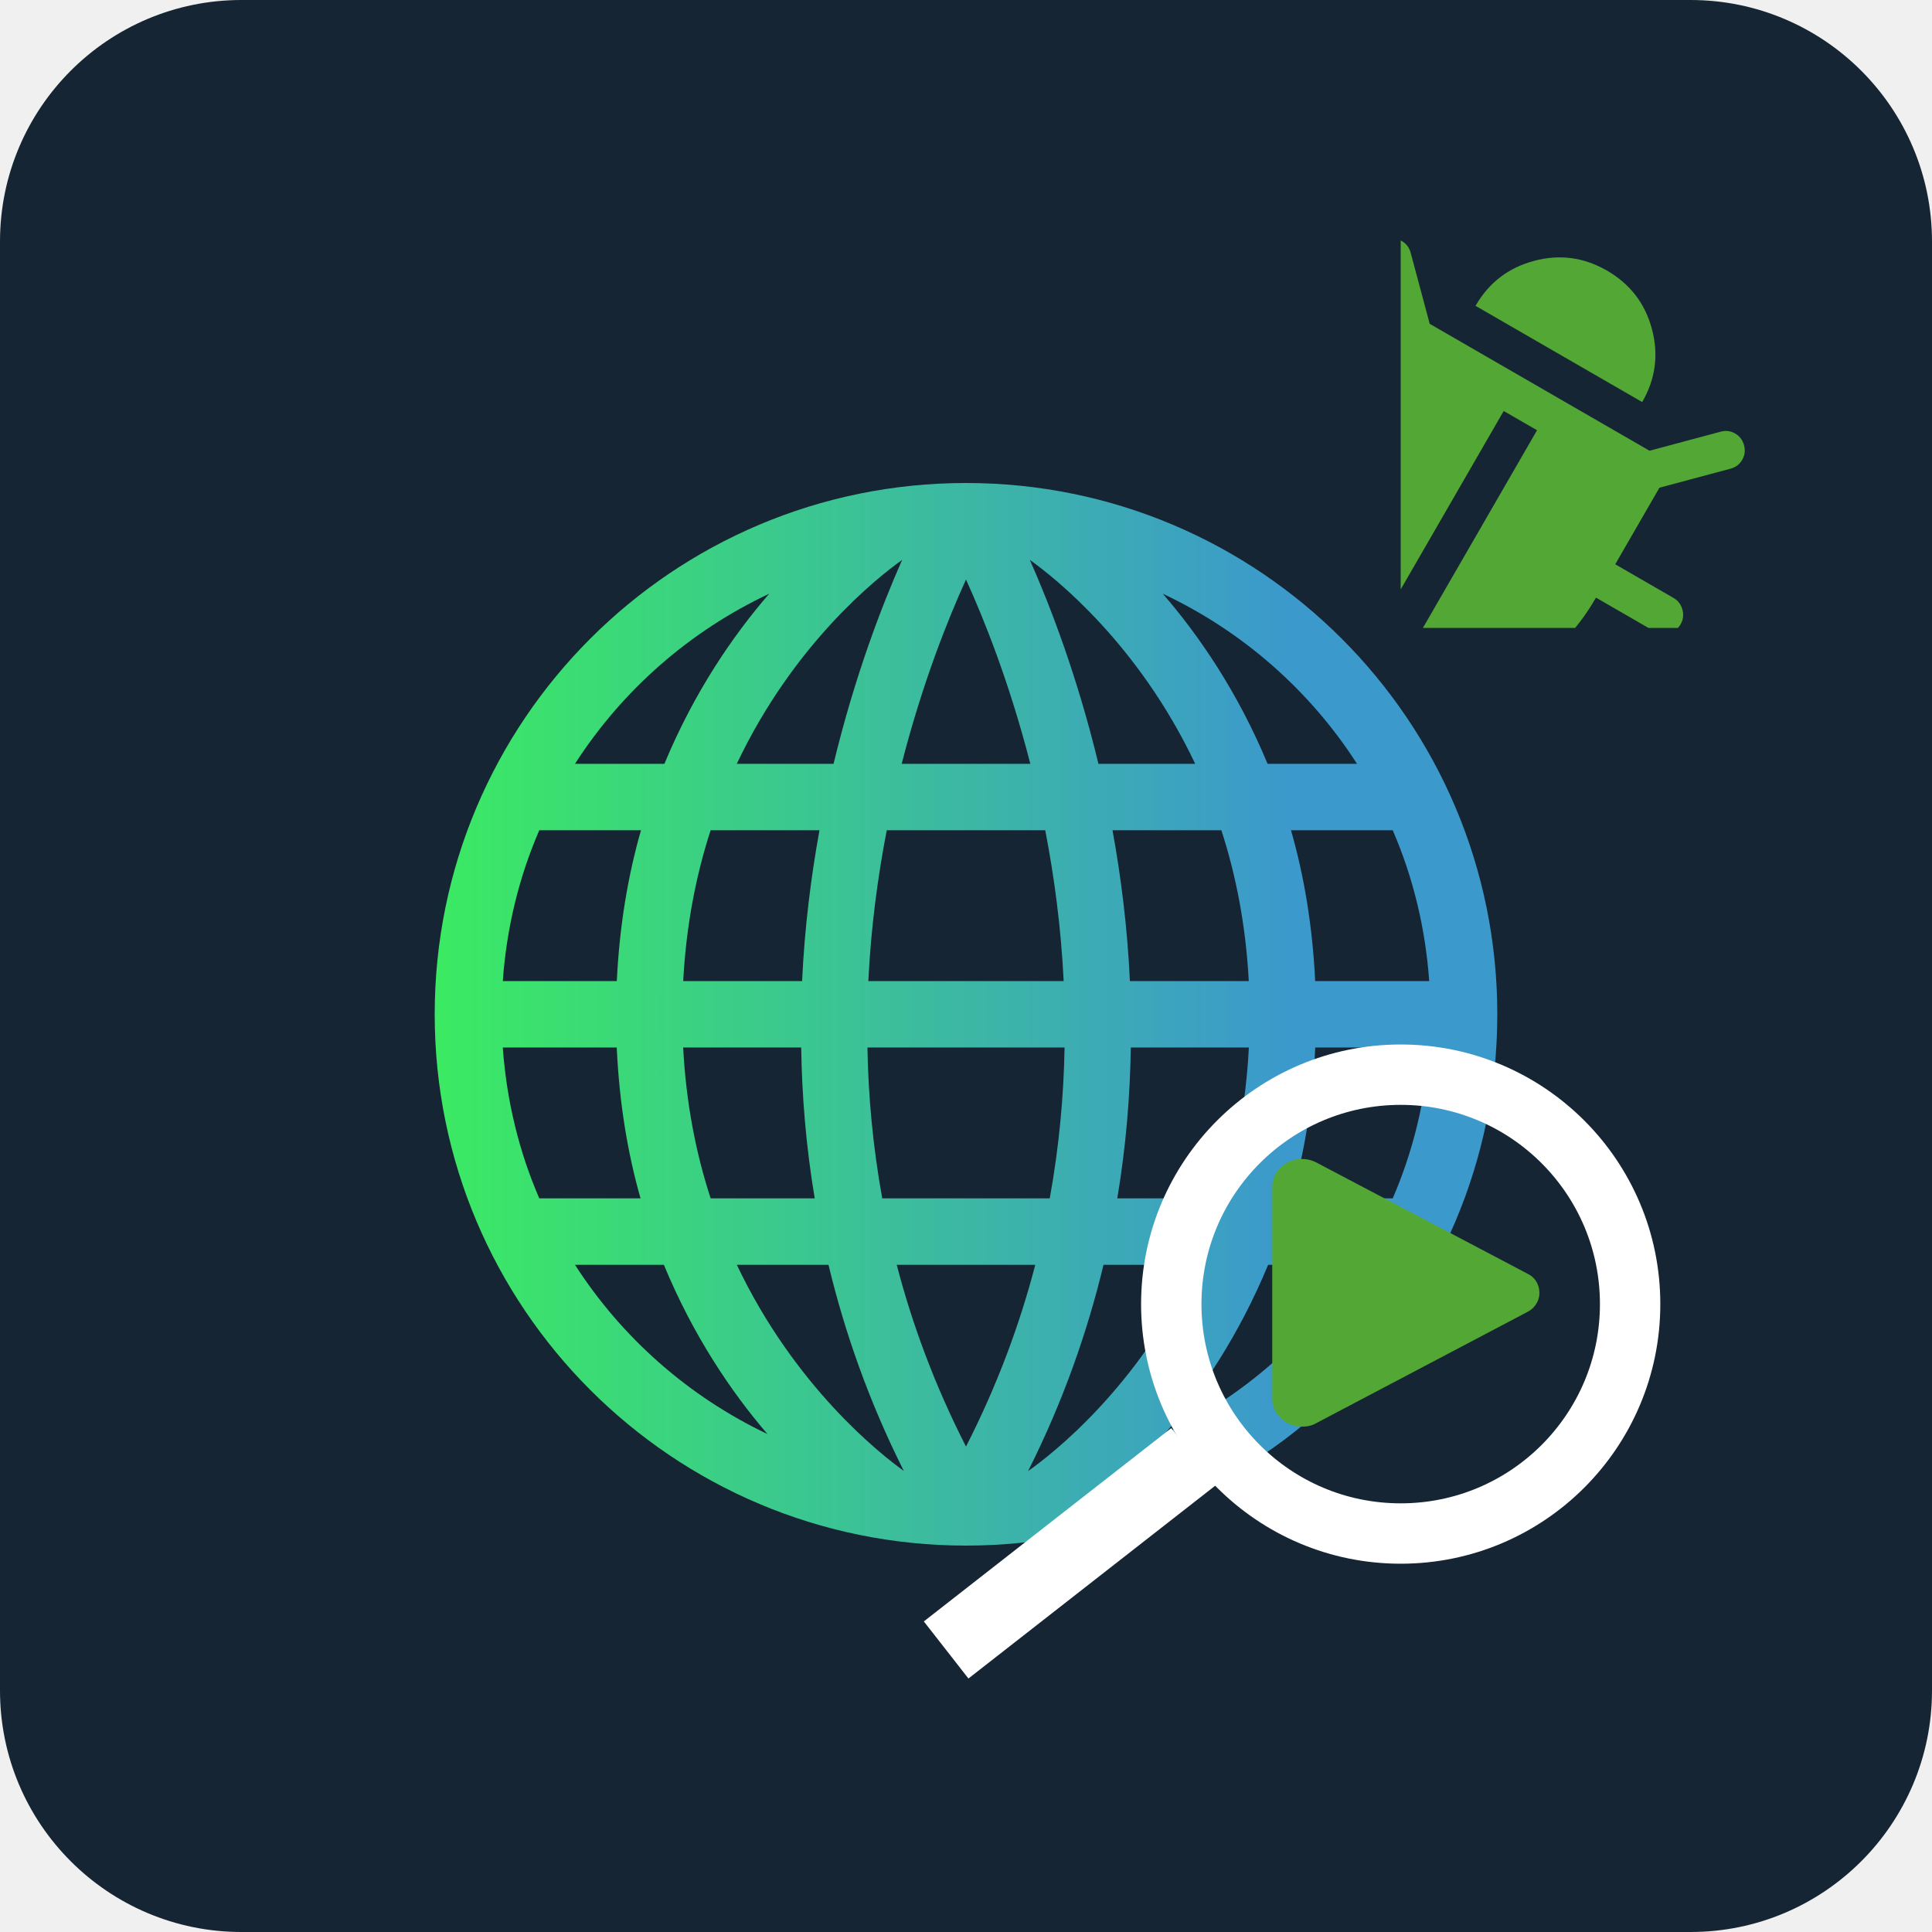
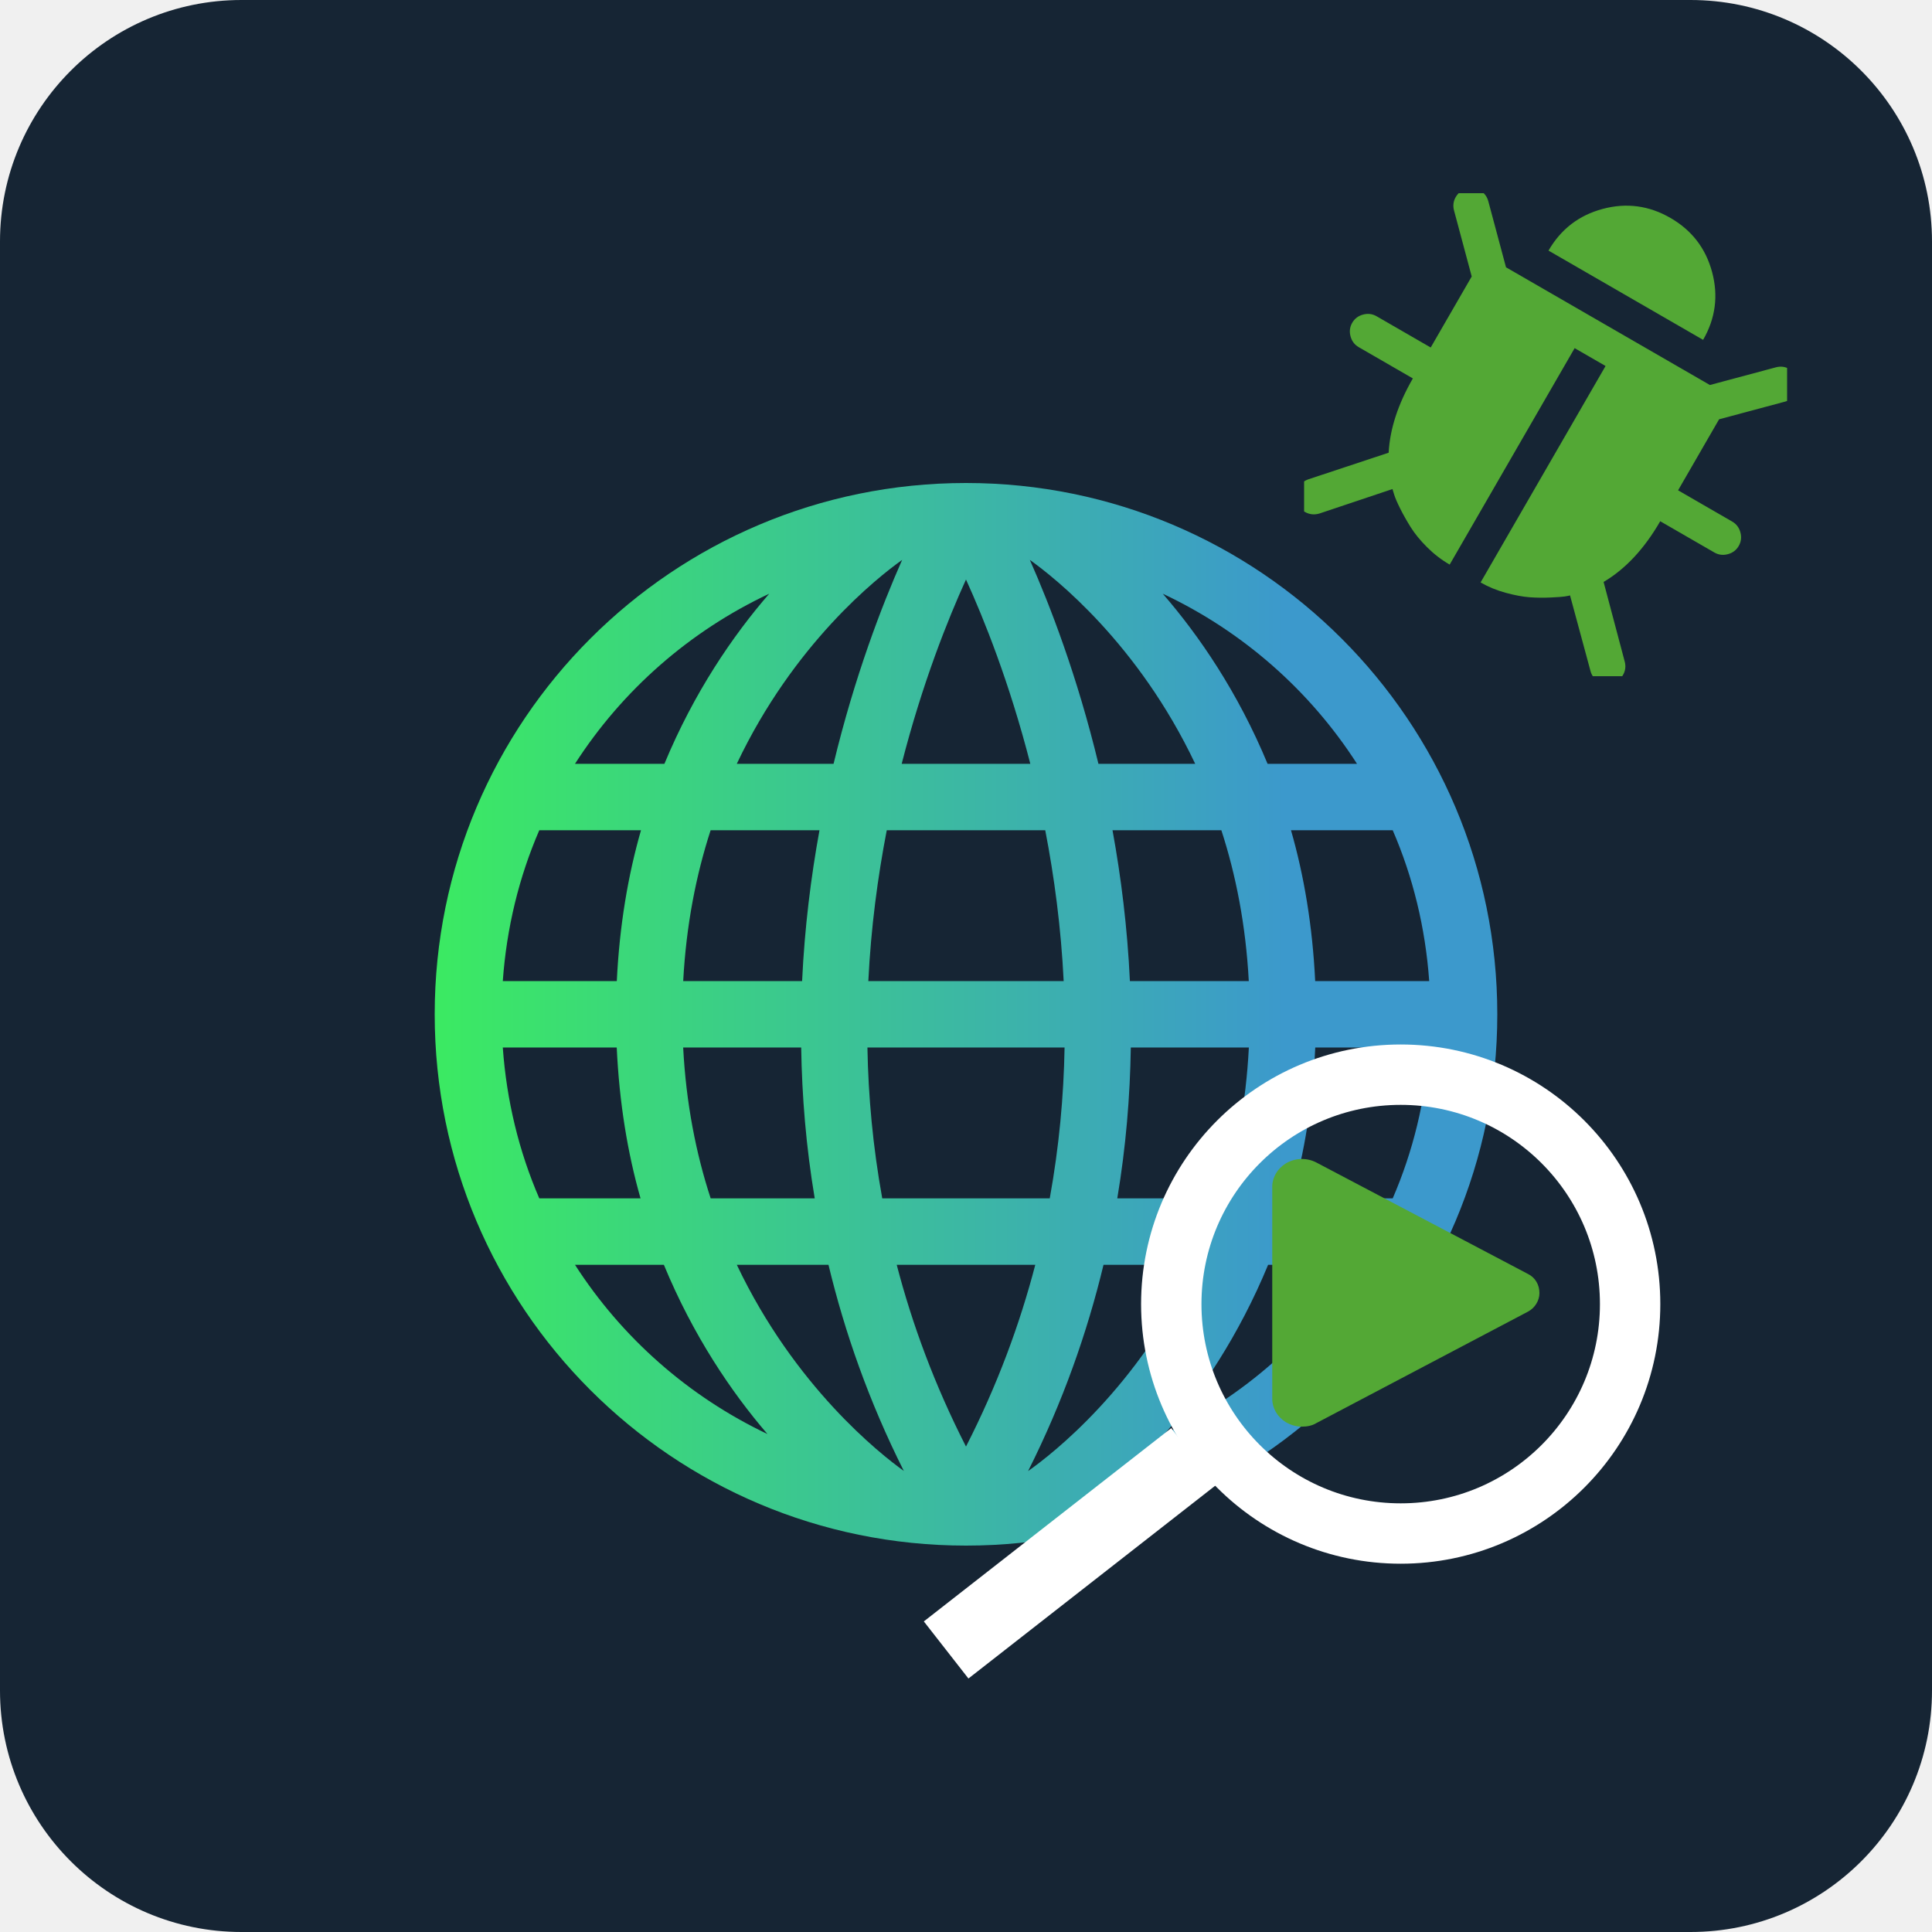
<svg xmlns="http://www.w3.org/2000/svg" width="40" height="40" viewBox="0 0 40 40" fill="none">
  <rect width="40" height="40" fill="#162534" rx="5" />
  <defs>
    <linearGradient id="paint_linear" gradientUnits="userSpaceOnUse">
      <stop offset="0" stop-color="#3BEA62" />
      <stop offset="0.8" stop-color="#3C99CC" />
    </linearGradient>
  </defs>
  <svg x="9" y="10" height="22" width="22" viewBox="0 0 490 490">
    <path fill="url(#paint_linear)" d="M245,0C109.69,0,0,109.69,0,245s109.69,245,245,245s245-109.69,245-245S380.31,0,245,0z M31.401,260.313h52.542  c1.169,25.423,5.011,48.683,10.978,69.572H48.232C38.883,308.299,33.148,284.858,31.401,260.313z M320.58,229.688  c-1.152-24.613-4.07-47.927-8.02-69.572h50.192c6.681,20.544,11.267,43.71,12.65,69.572H320.58z M206.38,329.885  c-4.322-23.863-6.443-47.156-6.836-69.572h90.913c-0.392,22.416-2.514,45.709-6.837,69.572H206.38z M276.948,360.51  c-7.18,27.563-17.573,55.66-31.951,83.818c-14.376-28.158-24.767-56.255-31.946-83.818H276.948z M199.961,229.688  c1.213-24.754,4.343-48.08,8.499-69.572h73.08c4.157,21.492,7.286,44.818,8.5,69.572H199.961z M215.342,129.492  c9.57-37.359,21.394-66.835,29.656-84.983c8.263,18.148,20.088,47.624,29.66,84.983H215.342z M306.07,129.492  c-9.77-40.487-22.315-73.01-31.627-94.03c11.573,8.235,50.022,38.673,76.25,94.03H306.07z M215.553,35.46  c-9.312,21.02-21.855,53.544-31.624,94.032h-44.628C165.532,74.13,203.984,43.692,215.553,35.46z M177.44,160.117  c-3.95,21.645-6.867,44.959-8.019,69.572h-54.828c1.383-25.861,5.968-49.028,12.65-69.572H177.44z M83.976,229.688H31.401  c1.747-24.545,7.481-47.984,16.83-69.572h46.902C89.122,181.002,85.204,204.246,83.976,229.688z M114.577,260.313h54.424  c0.348,22.454,2.237,45.716,6.241,69.572h-47.983C120.521,309.288,115.92,286.115,114.577,260.313z M181.584,360.51  c7.512,31.183,18.67,63.054,34.744,95.053c-10.847-7.766-50.278-38.782-77.013-95.053H181.584z M273.635,455.632  c16.094-32.022,27.262-63.916,34.781-95.122h42.575C324.336,417.068,284.736,447.827,273.635,455.632z M314.759,329.885  c4.005-23.856,5.894-47.118,6.241-69.572h54.434c-1.317,25.849-5.844,49.016-12.483,69.572H314.759z M406.051,260.313h52.548  c-1.748,24.545-7.482,47.985-16.831,69.572h-46.694C401.041,308.996,404.882,285.736,406.051,260.313z M406.019,229.688  c-1.228-25.443-5.146-48.686-11.157-69.572h46.908c9.35,21.587,15.083,45.026,16.83,69.572H406.019z M425.309,129.492h-41.242  c-13.689-32.974-31.535-59.058-48.329-78.436C372.475,68.316,403.518,95.596,425.309,129.492z M154.252,51.06  c-16.792,19.378-34.636,45.461-48.324,78.432H64.691C86.48,95.598,117.52,68.321,154.252,51.06z M64.692,360.51h40.987  c13.482,32.637,31.076,58.634,47.752,78.034C117.059,421.262,86.318,394.148,64.692,360.51z M336.576,438.54  c16.672-19.398,34.263-45.395,47.742-78.03h40.99C403.684,394.146,372.945,421.258,336.576,438.54z" />
  </svg>
-   <svg x="29" y="3" width="10" height="10" fill="#53A835" viewBox="0 0 1024 1024">
+   <svg x="27" y="4" width="10" height="10" fill="#53A835" viewBox="-400 250 1104 1024">
    <path transform="rotate(30)" d="M1022.065 583.401c0 11.056-4.035 20.62-12.112 28.697-8.078 8.078-17.64 12.118-28.69 12.118L838.446 624.216c0 72.691-14.235 134.32-42.719 184.899l132.615 133.263c8.077 8.066 12.118 17.635 12.118 28.69 0 11.051-4.035 20.615-12.118 28.691-7.653 8.066-17.21 12.107-28.69 12.107-11.475 0-21.04-4.041-28.69-12.107L744.718 874.153c-2.124 2.118-5.309 4.884-9.559 8.284-4.259 3.398-13.18 9.464-26.785 18.172-13.599 8.715-27.415 16.473-41.44 23.276-14.03 6.798-31.463 12.966-52.29 18.493-20.827 5.518-41.447 8.286-61.842 8.286L552.802 379.387l-81.612 0 0 571.277c-21.669 0-43.25-2.874-64.708-8.615-21.473-5.735-39.96-12.749-55.476-21.039-15.518-8.29-29.542-16.572-42.077-24.867-12.542-8.291-21.781-15.193-27.74-20.715l-9.559-8.932L154.951 998.48c-8.501 8.921-18.7 13.387-30.606 13.387-10.201 0-19.335-3.405-27.409-10.202-8.079-7.652-12.437-17.11-13.081-28.372-0.633-11.264 2.66-21.144 9.893-29.647l128.787-144.727c-24.65-48.465-36.98-106.699-36.98-174.71L42.739 624.208c-11.058 0-20.617-4.041-28.69-12.112-8.079-8.082-12.12-17.641-12.12-28.697 0-11.051 4.041-20.62 12.12-28.689 8.074-8.073 17.633-12.108 28.69-12.108l142.815 0L185.554 355.157l-110.302-110.302c-8.075-8.078-12.114-17.641-12.114-28.691 0-11.05 4.044-20.62 12.114-28.69 8.072-8.077 17.639-12.123 28.691-12.123 11.057 0 20.612 4.052 28.692 12.123l110.302 110.302 538.128 0 110.303-110.302c8.071-8.077 17.633-12.123 28.69-12.123 11.051 0 20.618 4.052 28.689 12.123 8.078 8.071 12.119 17.641 12.119 28.69 0 11.051-4.041 20.615-12.119 28.691l-110.302 110.302 0 187.448 142.816 0c11.056 0 20.619 4.035 28.69 12.114 8.077 8.07 12.118 17.639 12.118 28.683l0 0L1022.065 583.401 1022.065 583.401zM716.021 216.158 307.969 216.158c0-56.526 19.872-104.668 59.617-144.414 39.734-39.746 87.883-59.612 144.411-59.612 56.529 0 104.678 19.865 144.413 59.612C696.157 111.489 716.021 159.632 716.021 216.158L716.021 216.158 716.021 216.158 716.021 216.158z" />
  </svg>
  <g transform="translate(-3,2)">
    <svg x="27" y="19.75" height="10" width="10" viewBox="0 0 94 94">
      <path fill="#53A835" d="M71.8,43.5L30.6,21.8c-1.9-1-4.2-0.9-6,0.2c-1.6,1-2.6,2.7-2.6,4.5v41.3c0,1.8,1,3.5,2.6,4.5c1,0.6,2.1,0.9,3.2,0.9   c1,0,2-0.2,2.8-0.7l41.2-21.7c1.3-0.7,2.2-2.1,2.2-3.6C74,45.6,73.2,44.2,71.8,43.5z" />
    </svg>
    <circle fill="none" stroke="white" stroke-width="1.25" cx="32" cy="25" r="4.75" />
    <g transform="rotate(-38)">
      <rect fill="white" x="-2" y="38.5" width="6.5" height="1.5" />
    </g>
  </g>
</svg>
